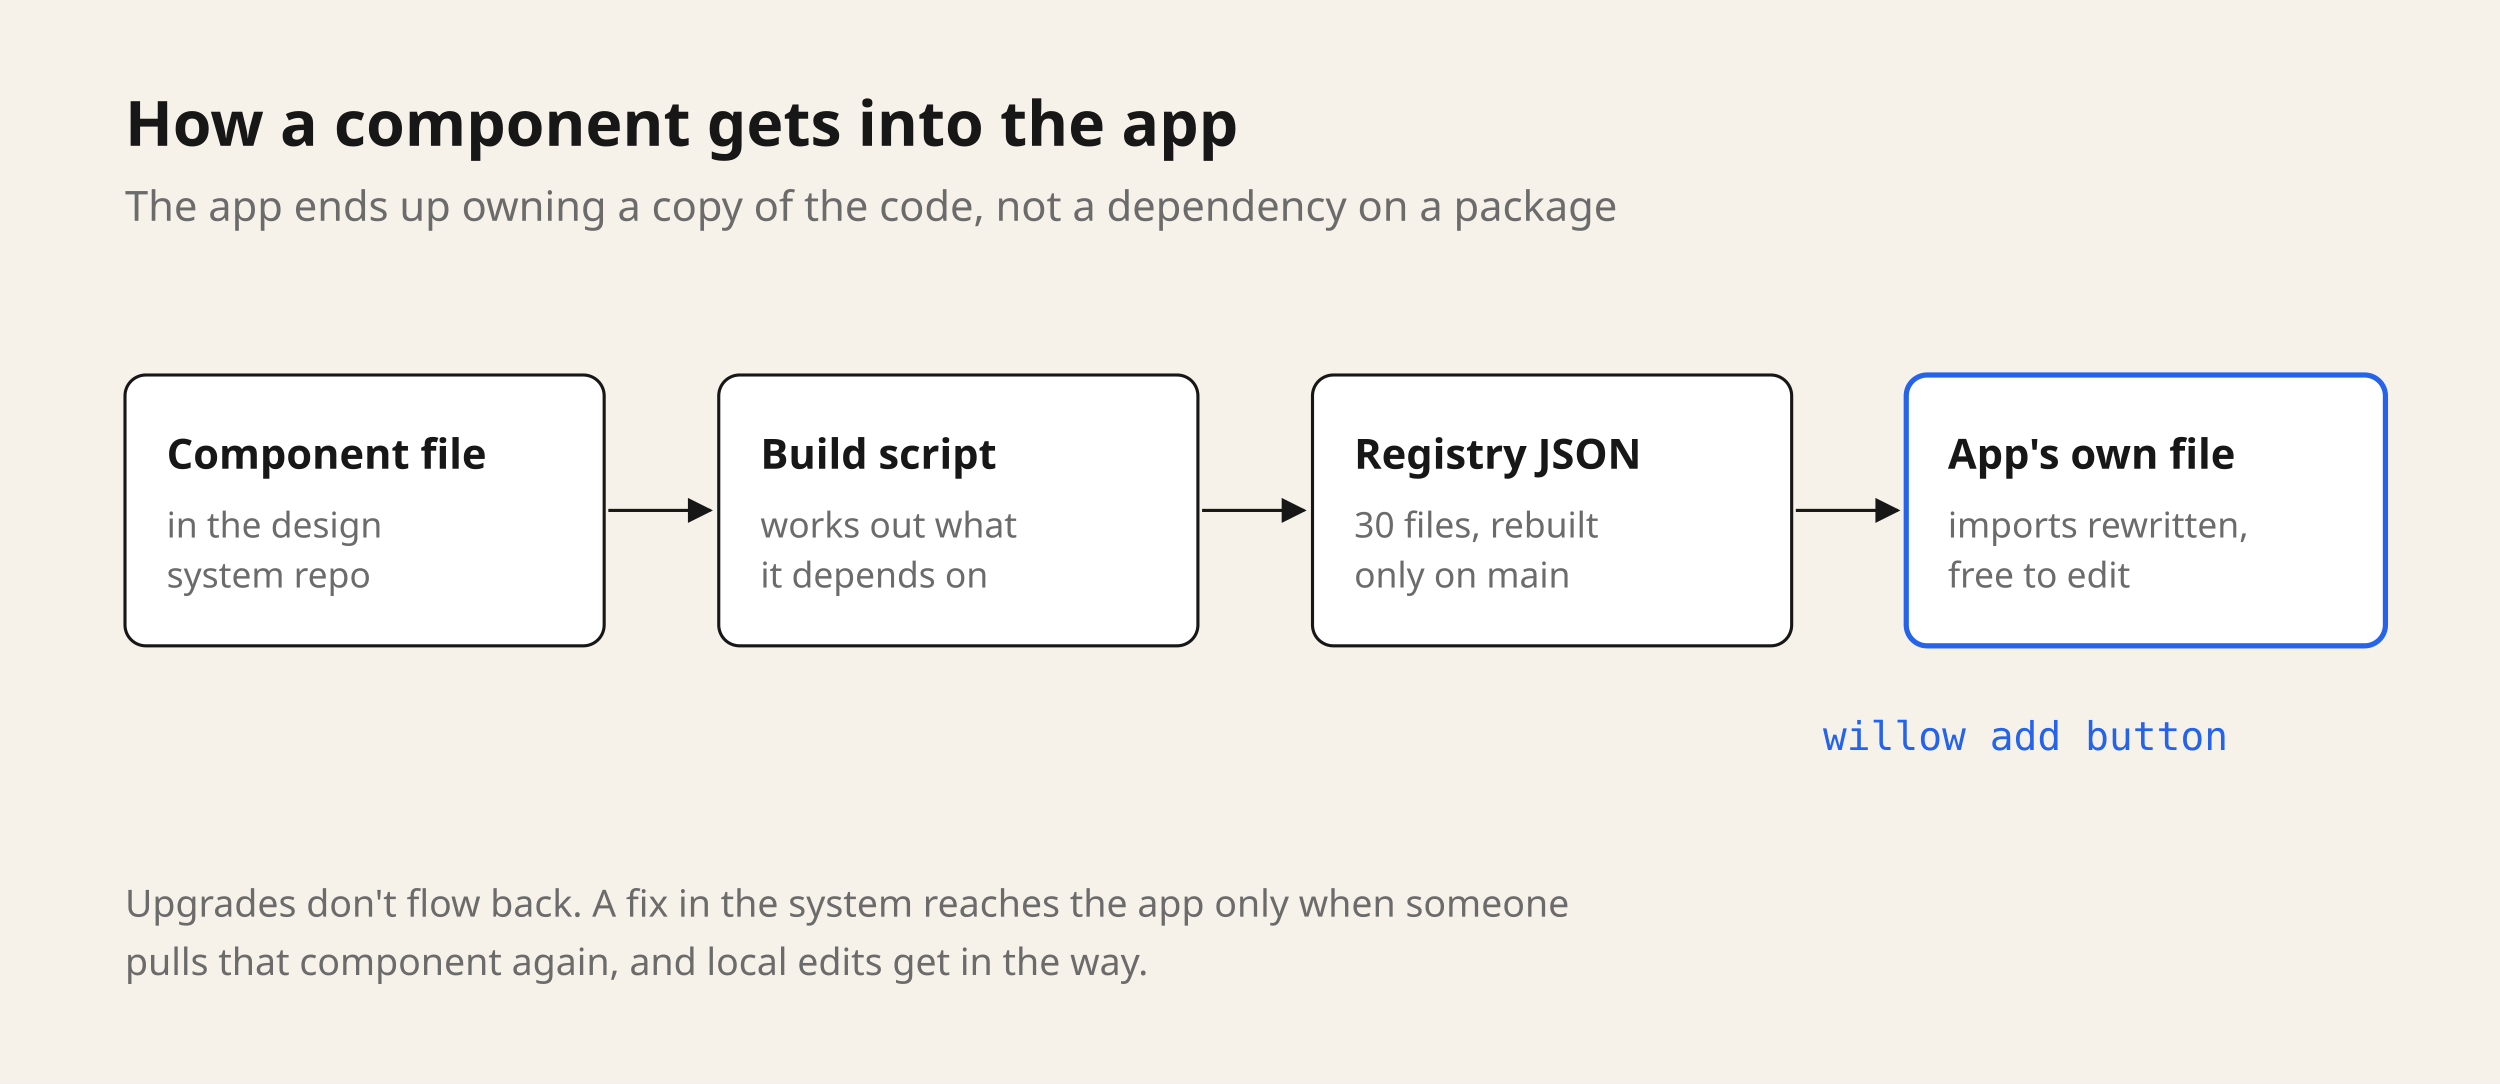
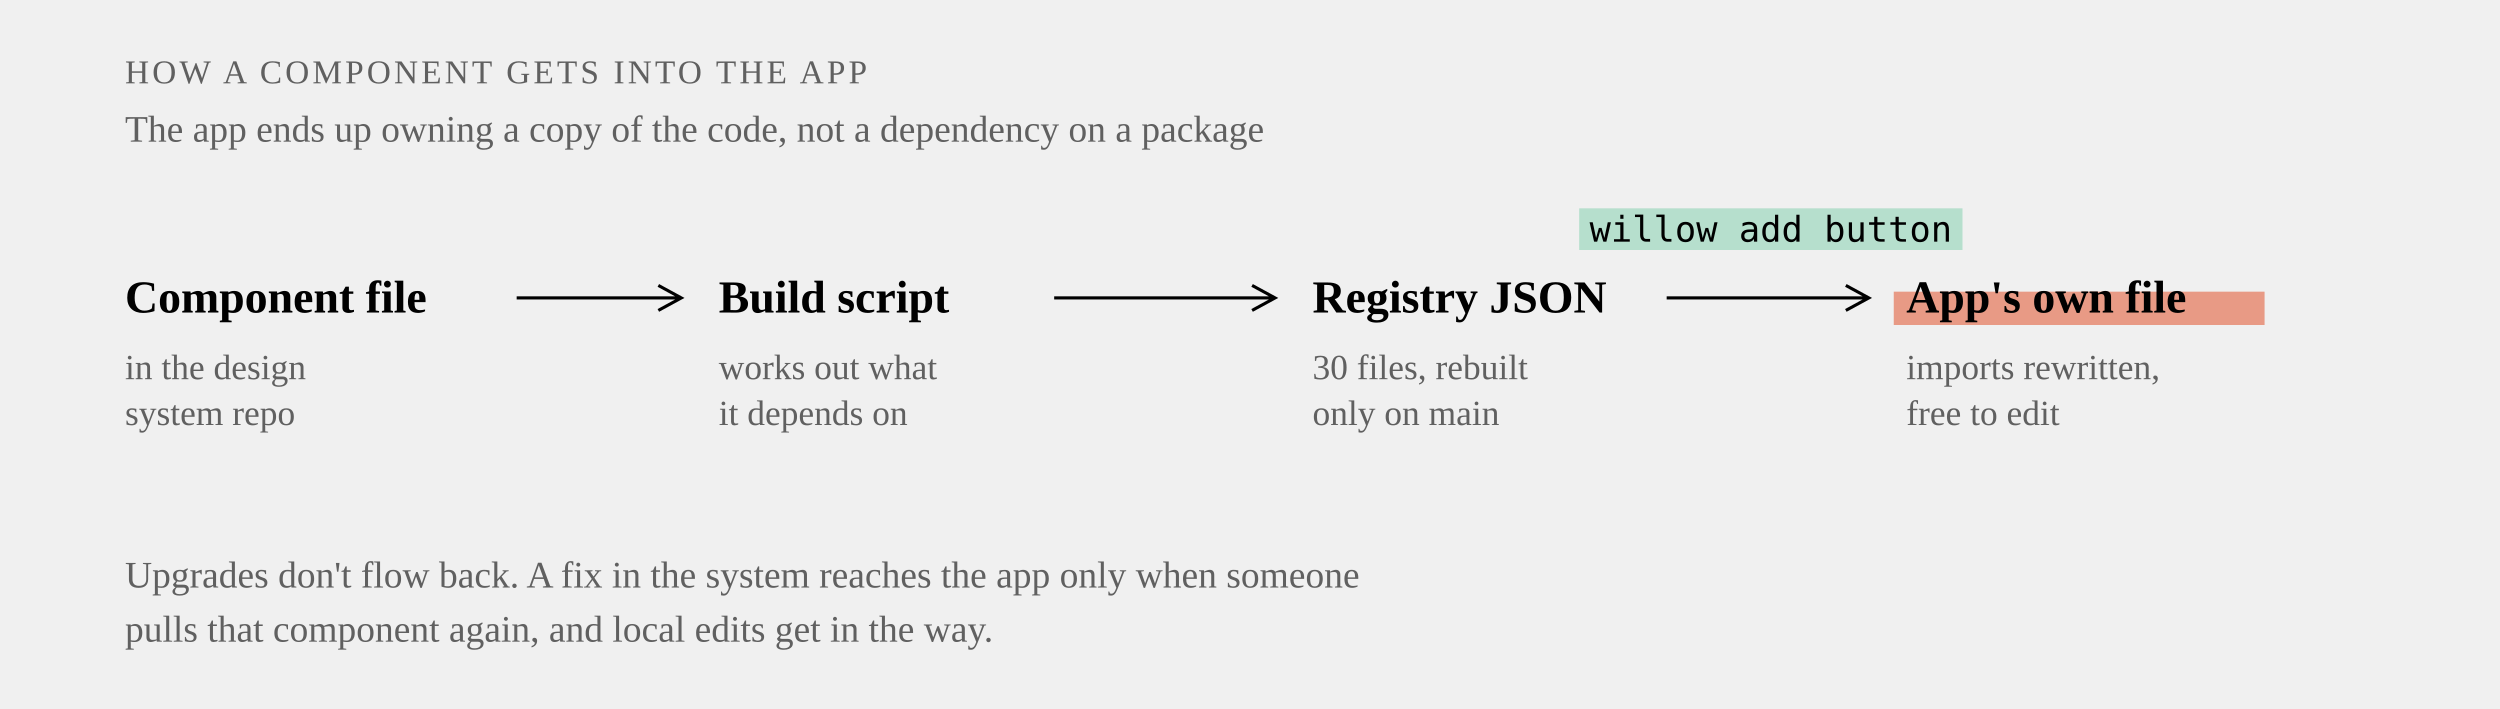
- <svg xmlns="http://www.w3.org/2000/svg" viewBox="0 0 1200 520" font-family="system-ui, sans-serif">
-   <rect width="1200" height="520" fill="#f6f2e9" />
-   <text x="60" y="70" font-size="30" font-weight="600" fill="#171717">How a component gets into the app</text>
-   <text x="60" y="106" font-size="20" fill="#6b6b6b">The app ends up owning a copy of the code, not a dependency on a package</text>
-   <defs>
-     <marker id="a" viewBox="0 0 10 10" refX="9" refY="5" markerWidth="8" markerHeight="8" orient="auto">
-       <path d="M0,0 L10,5 L0,10 z" fill="#171717" />
-     </marker>
-   </defs>
-   <g font-size="20" fill="#171717">
-     <rect x="60" y="180" width="230" height="130" rx="10" fill="#fff" stroke="#171717" stroke-width="1.5" />
-     <text x="80" y="225" font-weight="600">Component file</text>
-     <text x="80" y="258" font-size="17" fill="#6b6b6b">in the design</text>
-     <text x="80" y="282" font-size="17" fill="#6b6b6b">system repo</text>
-     <rect x="345" y="180" width="230" height="130" rx="10" fill="#fff" stroke="#171717" stroke-width="1.5" />
-     <text x="365" y="225" font-weight="600">Build script</text>
-     <text x="365" y="258" font-size="17" fill="#6b6b6b">works out what</text>
-     <text x="365" y="282" font-size="17" fill="#6b6b6b">it depends on</text>
-     <rect x="630" y="180" width="230" height="130" rx="10" fill="#fff" stroke="#171717" stroke-width="1.5" />
-     <text x="650" y="225" font-weight="600">Registry JSON</text>
-     <text x="650" y="258" font-size="17" fill="#6b6b6b">30 files, rebuilt</text>
-     <text x="650" y="282" font-size="17" fill="#6b6b6b">only on main</text>
-     <rect x="915" y="180" width="230" height="130" rx="10" fill="#fff" stroke="#2563eb" stroke-width="2.5" />
-     <text x="935" y="225" font-weight="600">App's own file</text>
-     <text x="935" y="258" font-size="17" fill="#6b6b6b">imports rewritten,</text>
-     <text x="935" y="282" font-size="17" fill="#6b6b6b">free to edit</text>
-     <line x1="292" y1="245" x2="341" y2="245" stroke="#171717" stroke-width="1.5" marker-end="url(#a)" />
-     <line x1="577" y1="245" x2="626" y2="245" stroke="#171717" stroke-width="1.5" marker-end="url(#a)" />
-     <line x1="862" y1="245" x2="911" y2="245" stroke="#171717" stroke-width="1.5" marker-end="url(#a)" />
-     <text x="875" y="360" font-size="19" font-family="ui-monospace, monospace" fill="#2563eb">willow add button</text>
-     <text x="60" y="440" font-size="18" fill="#6b6b6b">Upgrades don't flow back. A fix in the system reaches the app only when someone</text>
-     <text x="60" y="468" font-size="18" fill="#6b6b6b">pulls that component again, and local edits get in the way.</text>
+ <svg xmlns="http://www.w3.org/2000/svg" viewBox="0 0 1200 340" font-family="inherit">
+   <g fill="currentColor" fill-opacity=".6">
+     <text x="60" y="40" font-size="16" letter-spacing="1.5">HOW A COMPONENT GETS INTO THE APP</text>
+     <text x="60" y="68" font-size="18">The app ends up owning a copy of the code, not a dependency on a package</text>
+   </g>
+   <rect x="909" y="140" width="178" height="16" data-marker="#e2552f" style="fill:#e2552f" fill-opacity=".55" />
+   <rect x="758" y="100" width="184" height="20" data-marker="#8fd3b6" style="fill:#8fd3b6" fill-opacity=".6" />
+   <g fill="none" stroke="currentColor" stroke-width="1.5">
+     <path d="M248 143H327M316 137L327 143L316 149" />
+     <path d="M506 143H612M601 137L612 143L601 149" />
+     <path d="M800 143H897M886 137L897 143L886 149" />
+   </g>
+   <g fill="currentColor">
+     <text x="850" y="116" font-size="17" font-family="ui-monospace, monospace" text-anchor="middle">willow add button</text>
+     <g font-size="22" font-weight="600">
+       <text x="60" y="150">Component file</text>
+       <text x="345" y="150">Build script</text>
+       <text x="630" y="150">Registry JSON</text>
+       <text x="915" y="150">App's own file</text>
+     </g>
+     <g font-size="17" fill-opacity=".6">
+       <text x="60" y="182">in the design</text>
+       <text x="60" y="204">system repo</text>
+       <text x="345" y="182">works out what</text>
+       <text x="345" y="204">it depends on</text>
+       <text x="630" y="182">30 files, rebuilt</text>
+       <text x="630" y="204">only on main</text>
+       <text x="915" y="182">imports rewritten,</text>
+       <text x="915" y="204">free to edit</text>
+     </g>
+     <g font-size="18" fill-opacity=".6">
+       <text x="60" y="282">Upgrades don't flow back. A fix in the system reaches the app only when someone</text>
+       <text x="60" y="308">pulls that component again, and local edits get in the way.</text>
+     </g>
  </g>
</svg>
